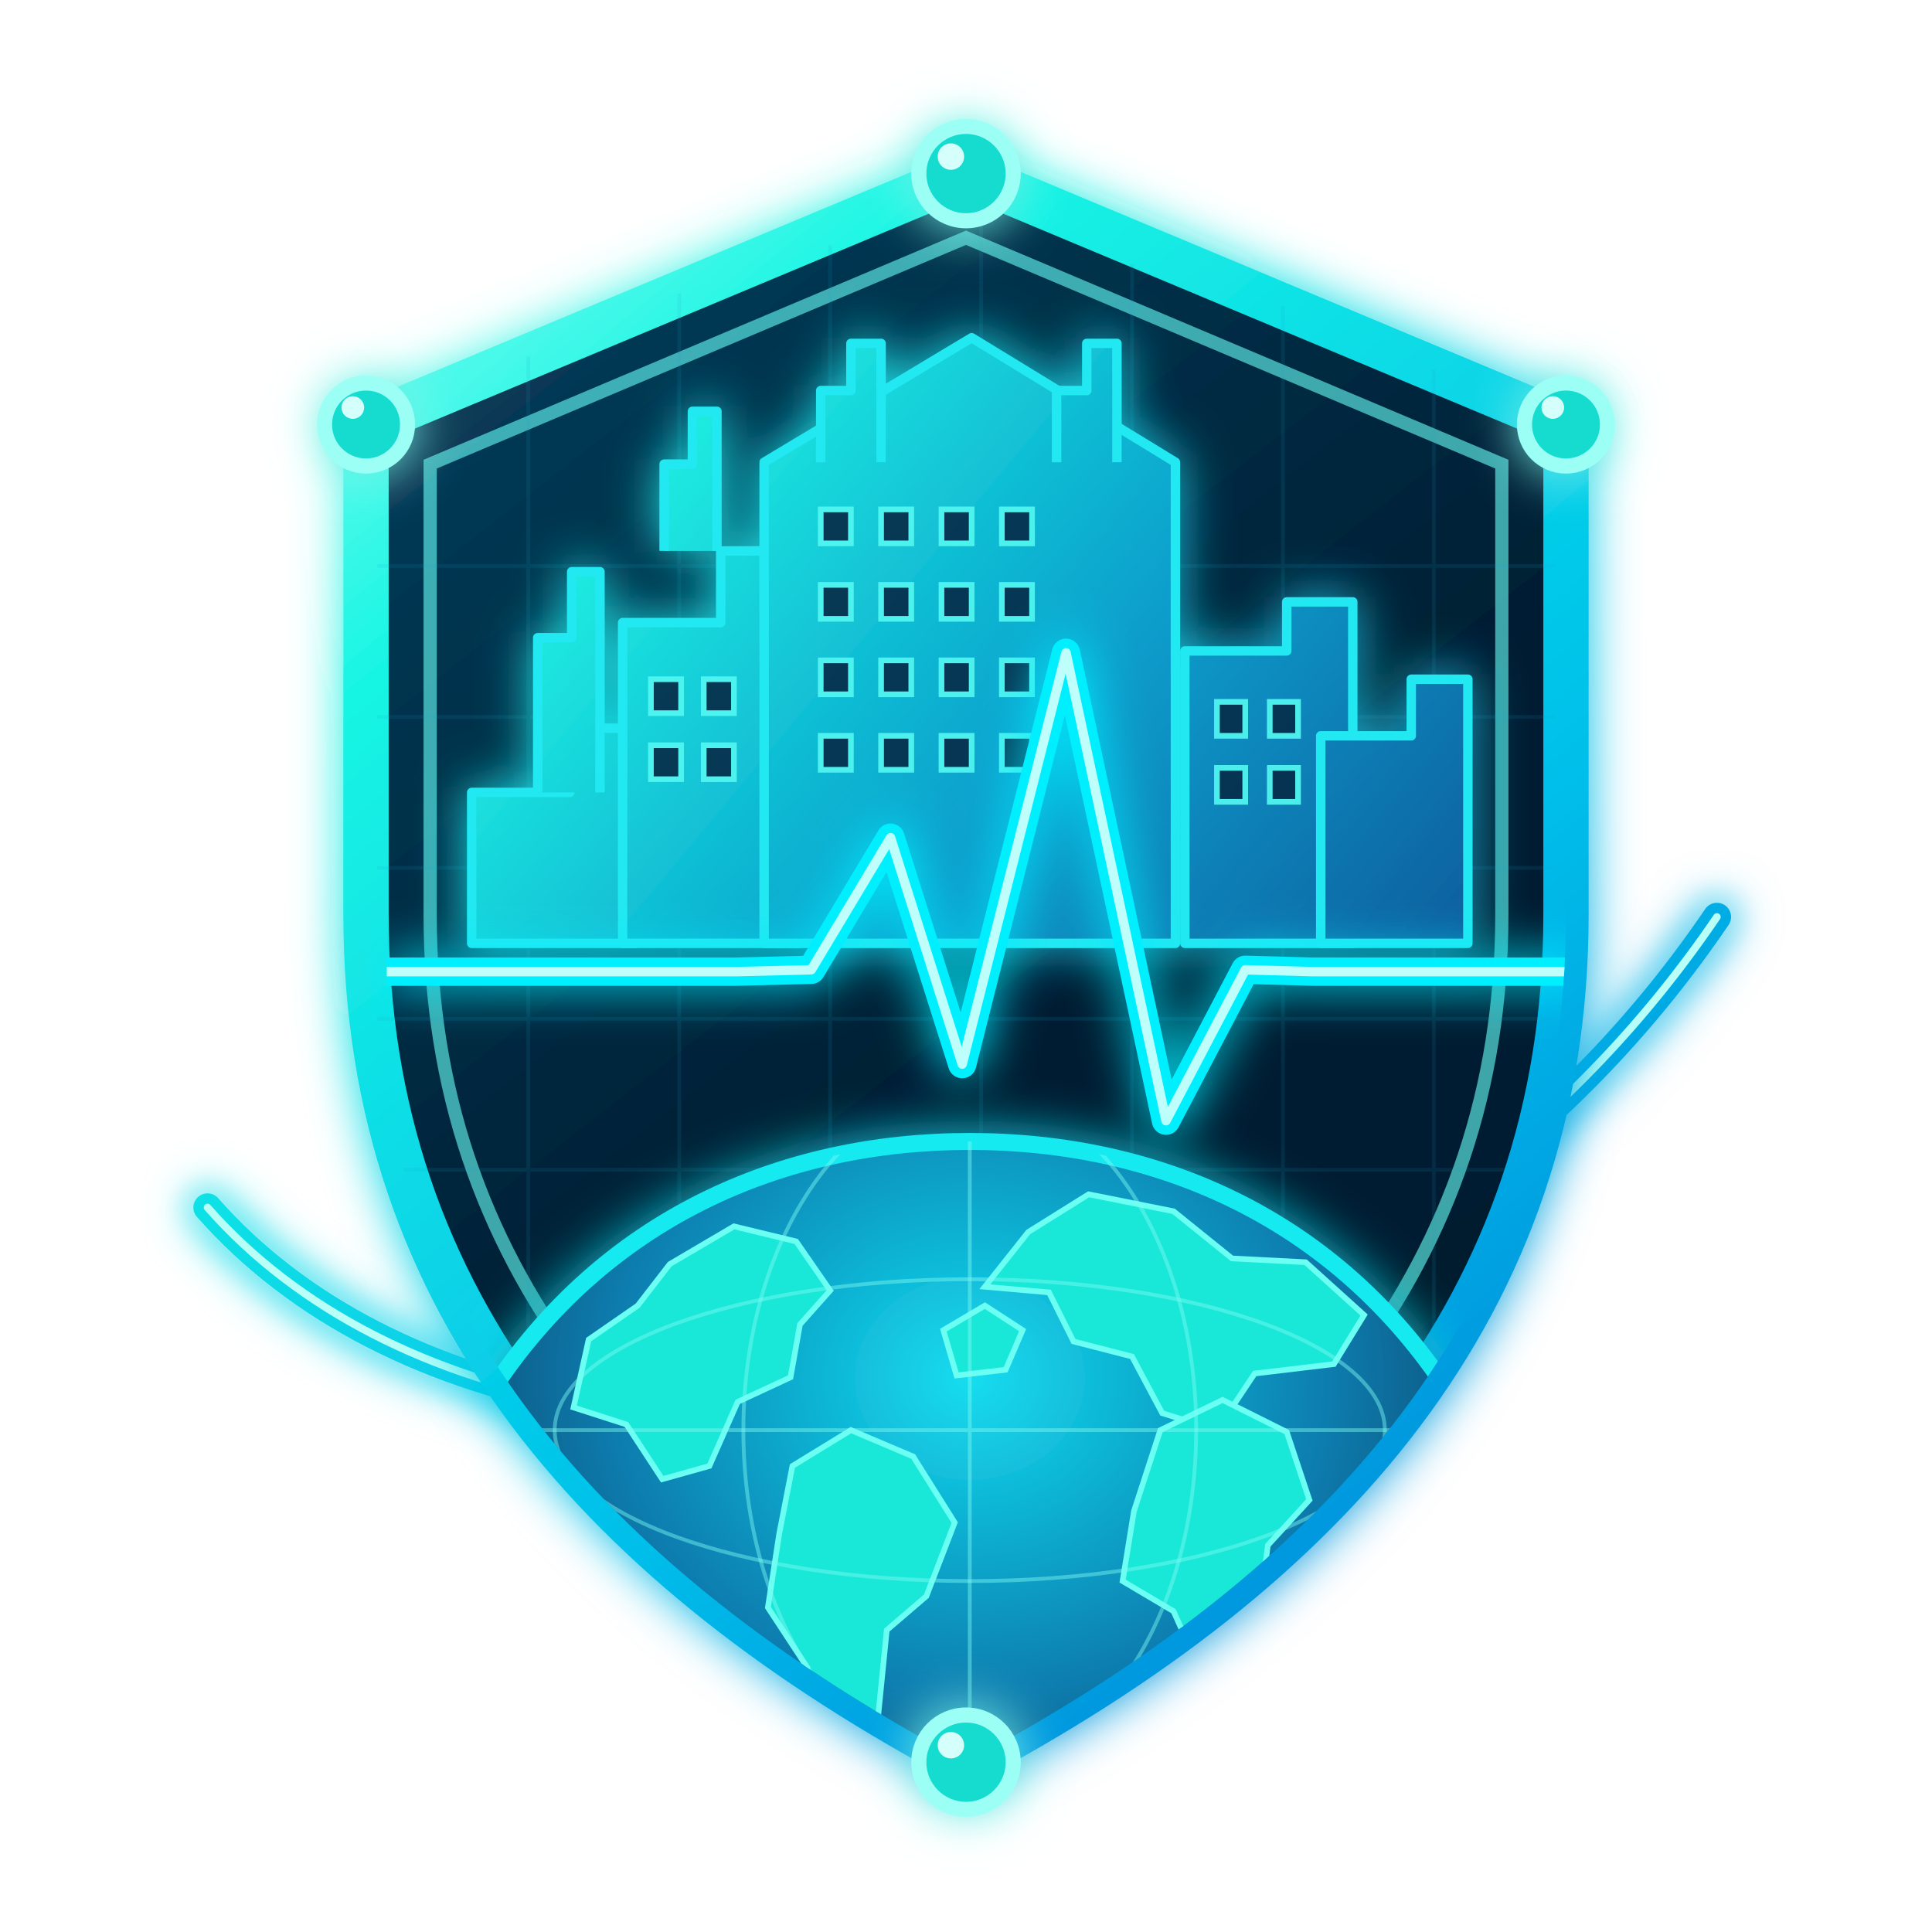
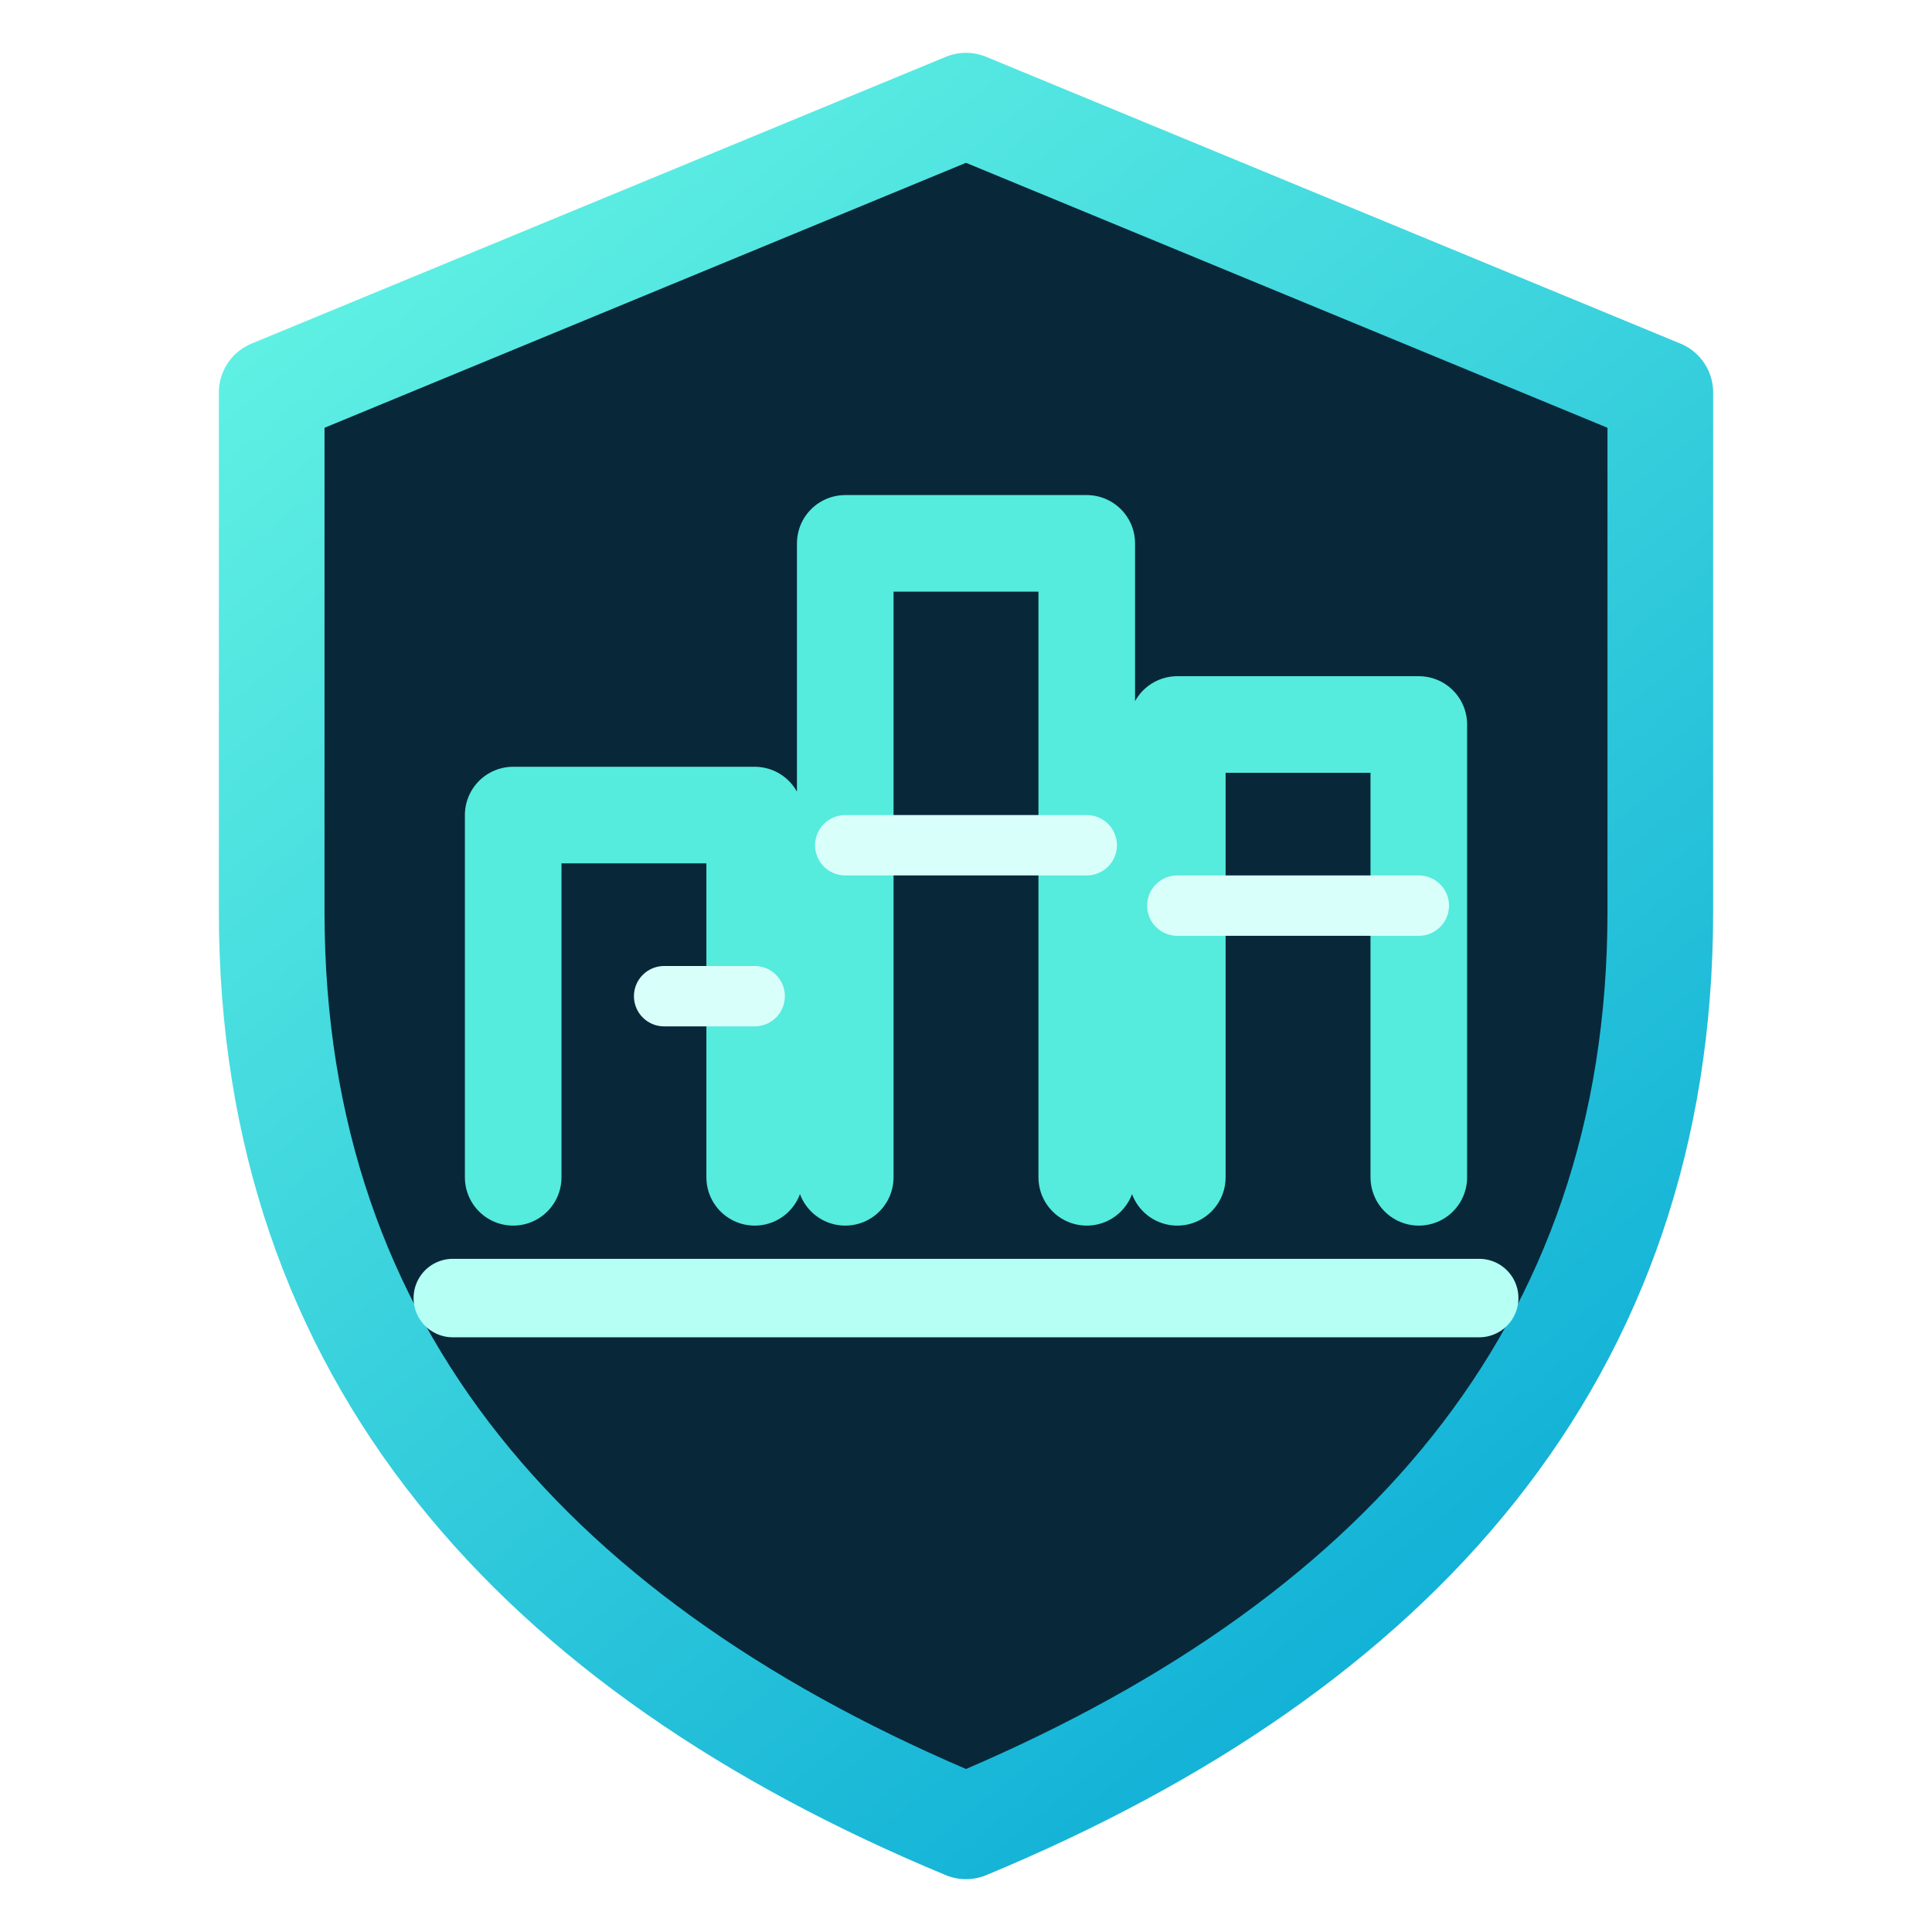
- <svg xmlns="http://www.w3.org/2000/svg" viewBox="0 0 1024 1024" role="img" aria-labelledby="title desc">
+ <svg xmlns="http://www.w3.org/2000/svg" viewBox="0 0 64 64" role="img" aria-labelledby="title">
  <defs>
-     <linearGradient id="rim" x1="150" y1="80" x2="850" y2="940" gradientUnits="userSpaceOnUse">
-       <stop stop-color="#9CFFF4" />
-       <stop offset=".22" stop-color="#19F5E3" />
-       <stop offset=".62" stop-color="#00BFEA" />
-       <stop offset="1" stop-color="#0877D5" />
+     <linearGradient id="shield" x1="9" y1="5" x2="53" y2="59" gradientUnits="userSpaceOnUse">
+       <stop stop-color="#65F5E4" />
+       <stop offset="1" stop-color="#08A9D5" />
    </linearGradient>
-     <linearGradient id="inner" x1="220" y1="180" x2="780" y2="900" gradientUnits="userSpaceOnUse">
-       <stop stop-color="#073D59" />
-       <stop offset=".55" stop-color="#031D32" />
-       <stop offset="1" stop-color="#04172D" />
-     </linearGradient>
-     <linearGradient id="city" x1="300" y1="240" x2="720" y2="590" gradientUnits="userSpaceOnUse">
-       <stop stop-color="#22F8E4" />
-       <stop offset=".55" stop-color="#079CCB" />
-       <stop offset="1" stop-color="#075B9B" />
-     </linearGradient>
-     <radialGradient id="ocean" cx="50%" cy="28%" r="75%">
-       <stop stop-color="#16DDF0" />
-       <stop offset=".5" stop-color="#087DAF" />
-       <stop offset="1" stop-color="#031F3D" />
-     </radialGradient>
-     <filter id="glow" x="-50%" y="-50%" width="200%" height="200%">
-       <feGaussianBlur stdDeviation="13" result="b" />
-       <feMerge>
-         <feMergeNode in="b" />
-         <feMergeNode in="SourceGraphic" />
-       </feMerge>
-     </filter>
-     <filter id="soft" x="-30%" y="-30%" width="160%" height="160%">
-       <feGaussianBlur stdDeviation="5" />
-     </filter>
-     <clipPath id="shieldClip">
-       <path d="M512 92 830 225v260c0 207-126 347-318 449C320 832 194 692 194 485V225L512 92Z" />
-     </clipPath>
-     <clipPath id="globeClip">
-       <path d="M260 738C320 646 414 605 514 605s194 41 254 133c-25 145-125 250-256 315-130-65-230-170-252-315Z" />
-     </clipPath>
  </defs>
-   <path d="M110 640C205 748 393 785 600 718c129-42 236-123 310-232" fill="none" stroke="#00CDEB" stroke-width="30" stroke-linecap="round" opacity=".18" filter="url(#soft)" />
-   <path d="M110 640C205 748 393 785 600 718c129-42 236-123 310-232" fill="none" stroke="url(#rim)" stroke-width="15" stroke-linecap="round" filter="url(#glow)" />
-   <path d="M110 640C205 748 393 785 600 718c129-42 236-123 310-232" fill="none" stroke="#B8FFF8" stroke-width="4" stroke-linecap="round" />
-   <path d="M512 92 830 225v260c0 207-126 347-318 449C320 832 194 692 194 485V225L512 92Z" fill="url(#inner)" stroke="url(#rim)" stroke-width="24" stroke-linejoin="round" filter="url(#glow)" />
-   <path d="M512 126 796 246v239c0 185-112 312-284 407-172-95-284-222-284-407V246l284-120Z" fill="none" stroke="#65F8F1" stroke-opacity=".62" stroke-width="7" />
-   <g clip-path="url(#shieldClip)">
-     <path d="M200 300H824M200 380H824M200 460H824M200 540H824M200 620H824M280 170V770M360 150V820M440 130V860M520 120V880M600 140V860M680 160V820M760 190V770" stroke="#1CA6C8" stroke-opacity=".12" stroke-width="2" />
-     <g fill="url(#city)" stroke="#23E8F1" stroke-width="5" stroke-linejoin="round" filter="url(#glow)">
-       <path d="M250 500V420h52v-34h35v114Z" />
-       <path d="M330 500V330h52v-38h42v208Z" />
-       <path d="M405 500V245l110-66 108 66v255Z" />
-       <path d="M628 500V345h54v-26h35v181Z" />
-       <path d="M700 500V390h48v-30h30v140Z" />
-       <path d="M285 420v-82h18v-35h15v117M352 292v-46h15v-28h13v74M435 245v-38h16v-25h16v63M560 245v-38h16v-25h16v63" />
-     </g>
-     <g fill="#052D4A" stroke="#51F6F0" stroke-width="3" opacity=".92">
-       <path d="M435 270h16v18h-16zm32 0h16v18h-16zm32 0h16v18h-16zm32 0h16v18h-16zM435 310h16v18h-16zm32 0h16v18h-16zm32 0h16v18h-16zm32 0h16v18h-16zM435 350h16v18h-16zm32 0h16v18h-16zm32 0h16v18h-16zm32 0h16v18h-16zM435 390h16v18h-16zm32 0h16v18h-16zm32 0h16v18h-16zm32 0h16v18h-16z" />
-       <path d="M345 360h16v18h-16zm28 0h16v18h-16zm-28 35h16v18h-16zm28 0h16v18h-16zM645 372h15v18h-15zm28 0h15v18h-15zm-28 35h15v18h-15zm28 0h15v18h-15z" />
-     </g>
-     <path d="M205 515H390l40-1 42-70 38 120 55-218 53 248 42-80 36 1h148" fill="none" stroke="#00EFFF" stroke-width="15" stroke-linejoin="round" filter="url(#glow)" />
-     <path d="M205 515H390l40-1 42-70 38 120 55-218 53 248 42-80 36 1h148" fill="none" stroke="#BFFFFB" stroke-width="5" stroke-linejoin="round" />
-     <path d="M260 738C320 646 414 605 514 605s194 41 254 133c-25 145-125 250-256 315-130-65-230-170-252-315Z" fill="url(#ocean)" stroke="#19EAF1" stroke-width="9" filter="url(#glow)" />
-     <g clip-path="url(#globeClip)" fill="#19E7D8" stroke="#6BFFF3" stroke-width="3">
-       <path d="m355 670 34-20 33 8 18 26-16 18-5 28-28 13-15 34-25 7-19-29-28-9 8-36 26-18z" />
-       <path d="m420 777 31-19 33 14 22 35-15 39-21 18-5 50-21 40-20-27 4-43-21-32 6-39z" />
-       <path d="m545 653 32-20 45 9 31 25 39 2 31 28-16 26-42 5-20 30-29-9-16-30-31-8-13-26-34-3z" />
-       <path d="m615 758 33-16 34 17 12 36-22 24-6 45-27 28-17-38-27-16 6-37z" />
-       <path d="m500 705 22-13 20 13-9 21-26 3z" />
-     </g>
-     <g stroke="#7DFCF3" stroke-opacity=".45" stroke-width="2" fill="none" clip-path="url(#globeClip)">
-       <ellipse cx="514" cy="758" rx="220" ry="80" />
-       <ellipse cx="514" cy="758" rx="120" ry="180" />
-       <path d="M280 758h470M514 600v360" />
-     </g>
-   </g>
-   <g fill="#12DCCF" stroke="#9CFFF5" stroke-width="8" filter="url(#glow)">
-     <circle cx="512" cy="92" r="25" />
-     <circle cx="830" cy="225" r="22" />
-     <circle cx="194" cy="225" r="22" />
-     <circle cx="512" cy="934" r="25" />
-   </g>
-   <g fill="#D4FFFA">
-     <circle cx="504" cy="83" r="7" />
-     <circle cx="823" cy="216" r="6" />
-     <circle cx="187" cy="216" r="6" />
-     <circle cx="504" cy="925" r="7" />
-   </g>
+   <path d="M32 3.5 55 13v17.2c0 14.7-8.8 24.4-23 30.3C17.8 54.6 9 44.9 9 30.2V13L32 3.5Z" fill="#08283A" stroke="url(#shield)" stroke-width="3.5" stroke-linejoin="round" />
+   <path d="M17 39V27h8v12m3 0V18h8v21m3 0V24h8v15" fill="none" stroke="#55EBDD" stroke-width="3.2" stroke-linecap="round" stroke-linejoin="round" />
+   <path d="M15 43h34" fill="none" stroke="#B5FFF4" stroke-width="2.6" stroke-linecap="round" />
+   <path d="M22 33h3m3-5h8m3 2h8" fill="none" stroke="#D9FFFA" stroke-width="2" stroke-linecap="round" />
</svg>
